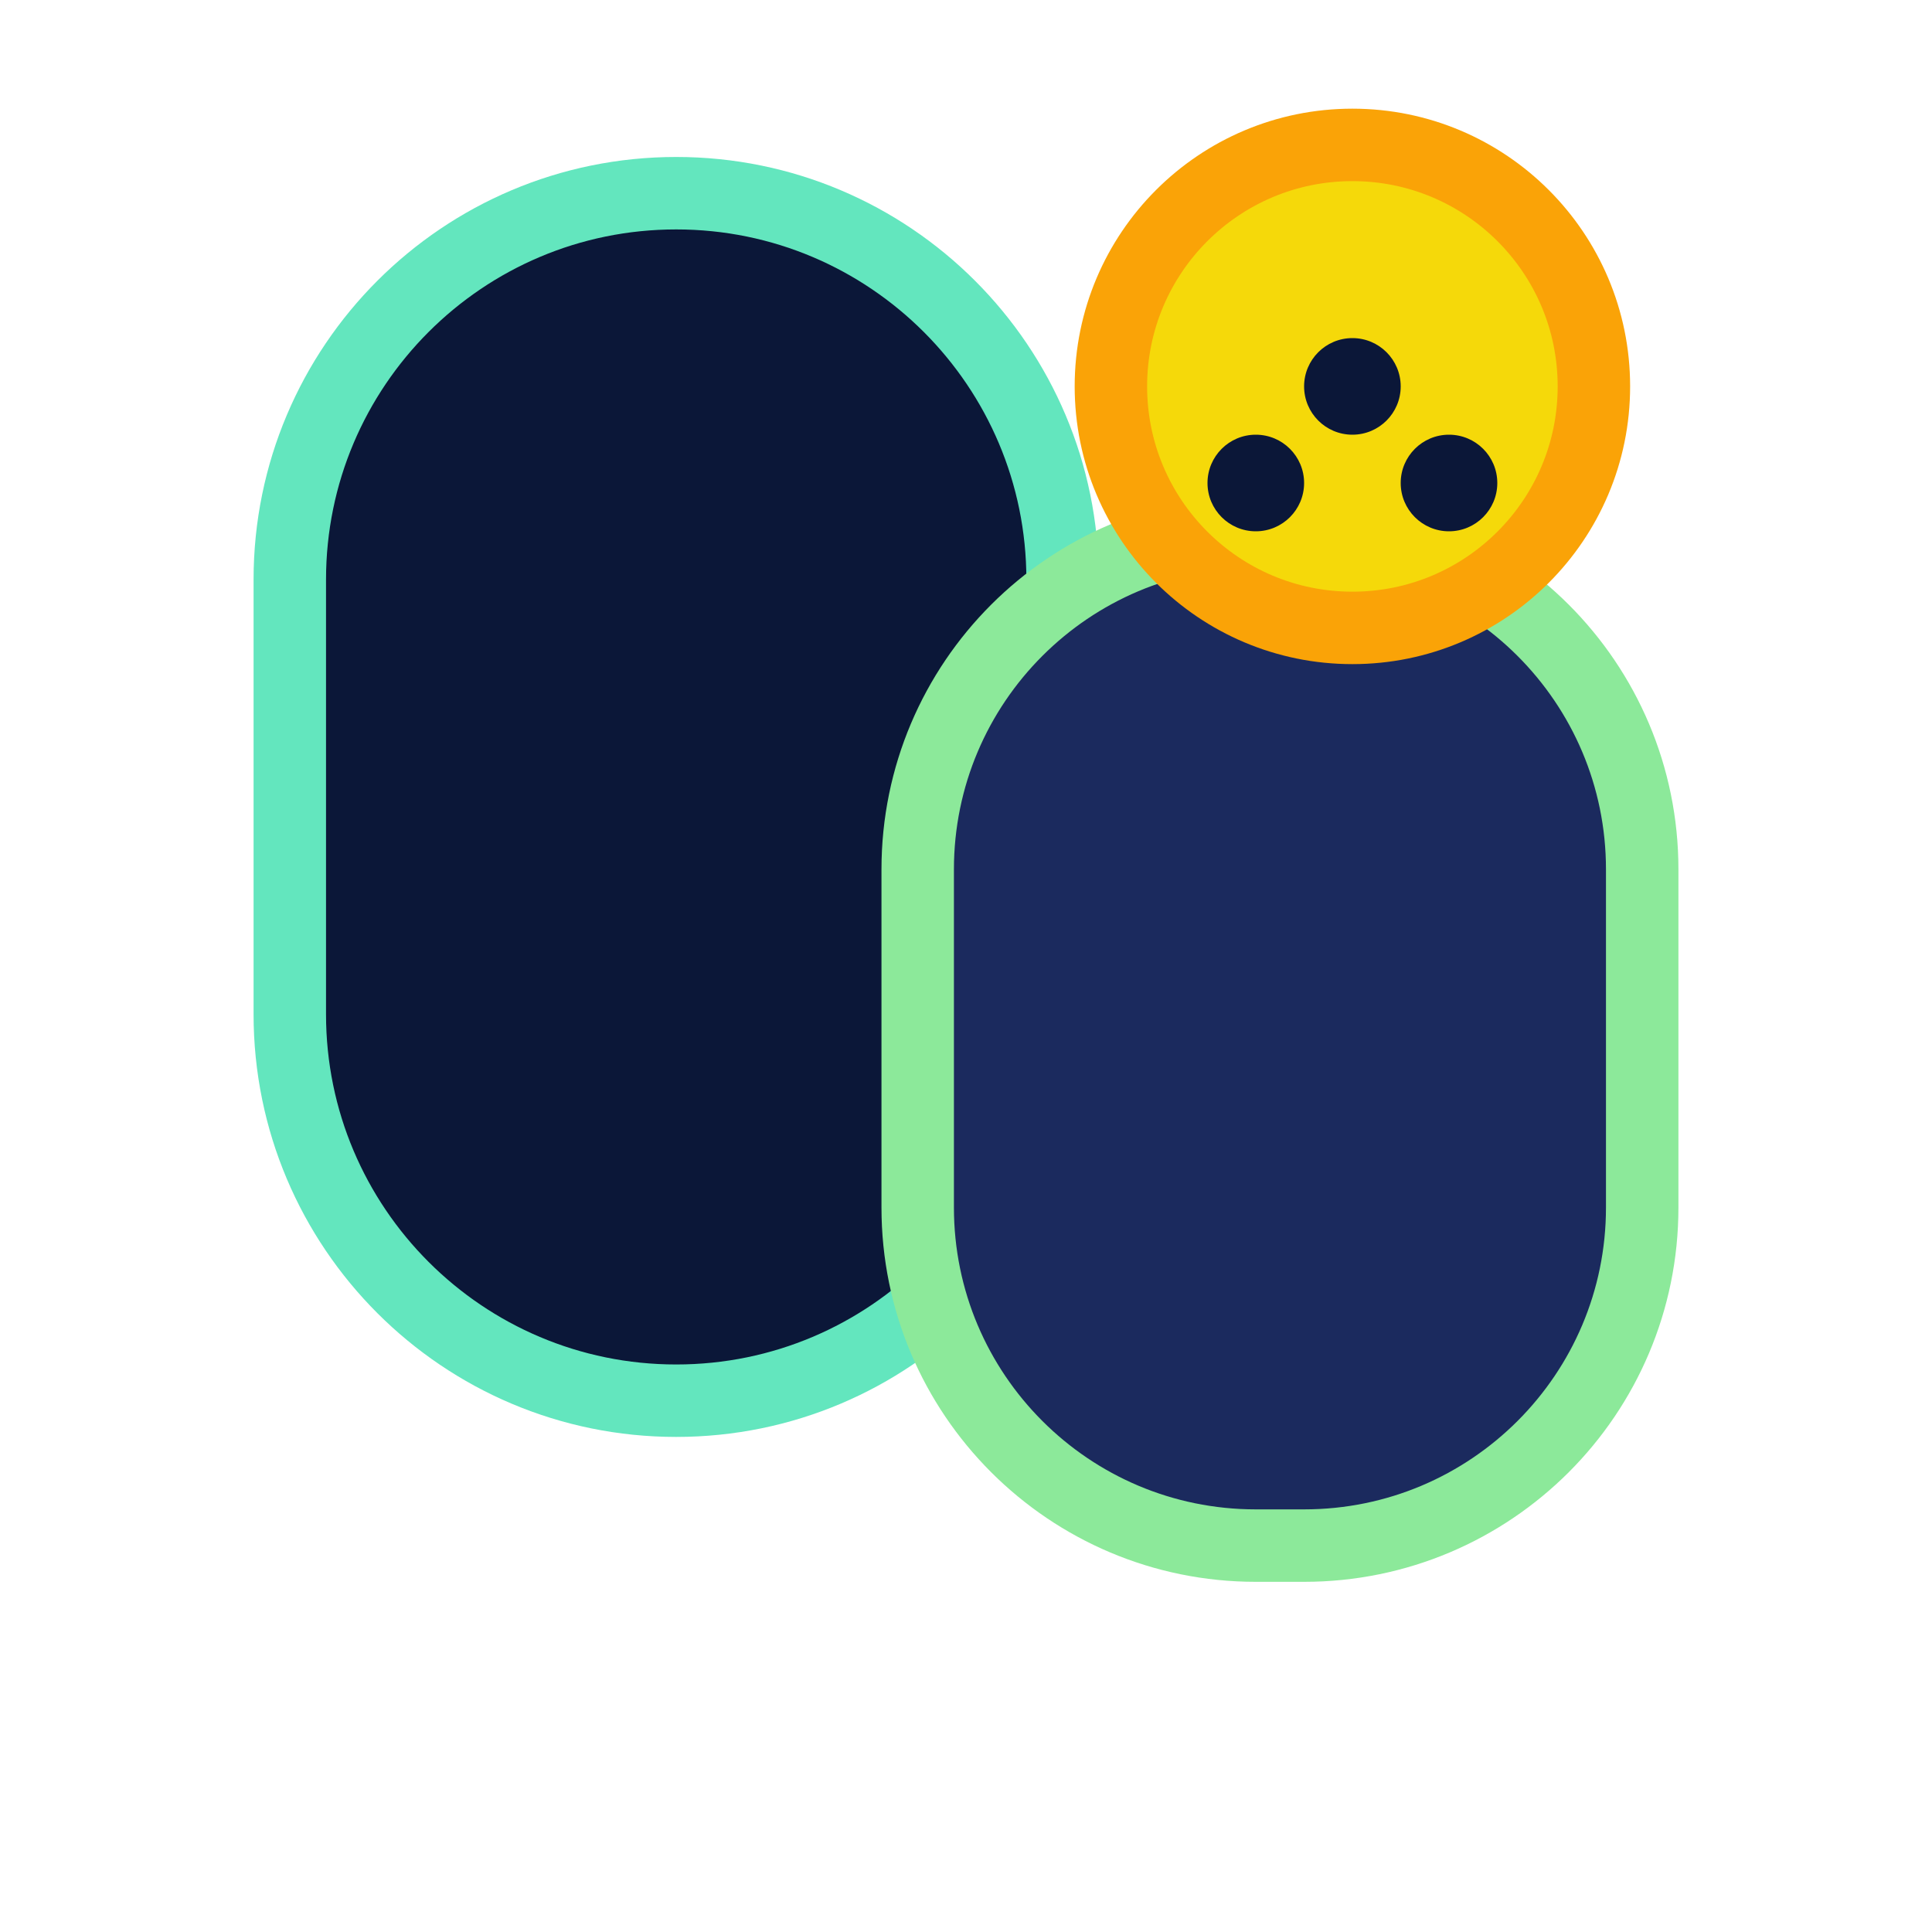
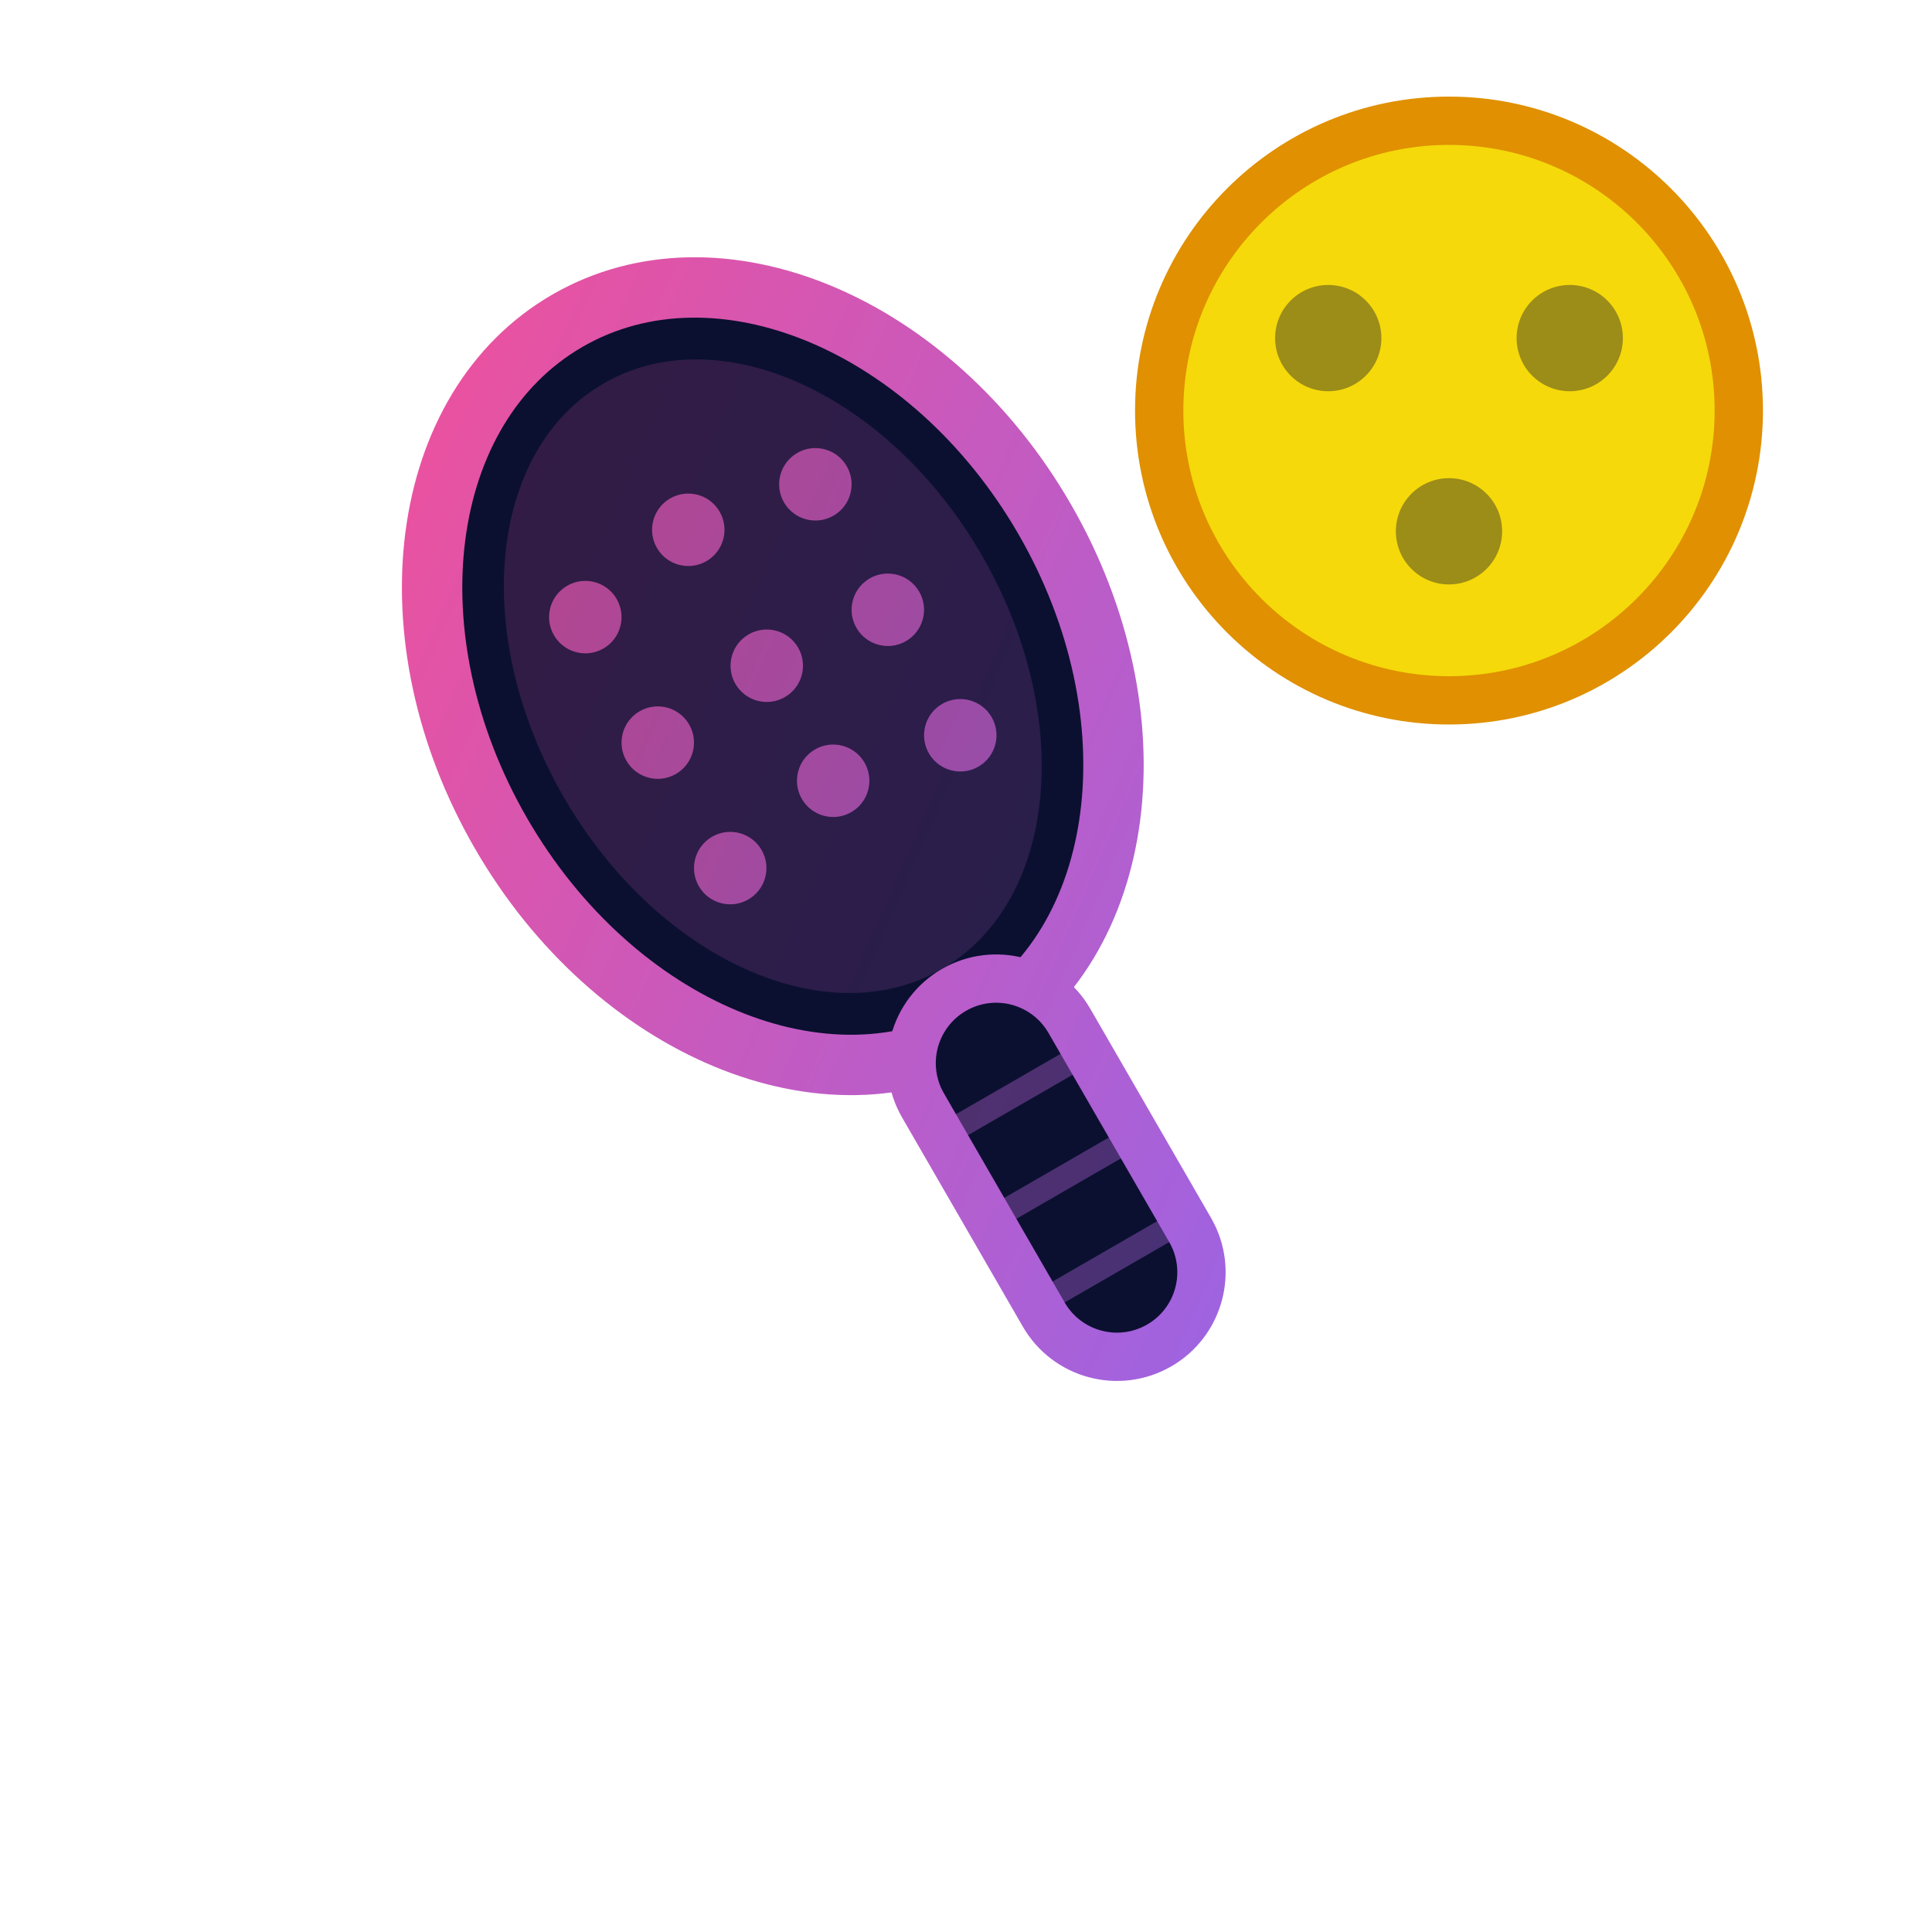
<svg xmlns="http://www.w3.org/2000/svg" width="80" height="80" viewBox="0 0 80 80" fill="none">
-   <rect x="12" y="8" width="32" height="50" rx="16" fill="#0B1738" stroke="#63E6BE" stroke-width="3" />
-   <rect x="38" y="22" width="30" height="42" rx="14" fill="#1B2A5E" stroke="#8CE99A" stroke-width="3" />
-   <circle cx="56" cy="16" r="10" fill="#F5D90A" stroke="#FAA307" stroke-width="3" />
-   <circle cx="56" cy="16" r="2" fill="#0B1738" />
-   <circle cx="52" cy="20" r="2" fill="#0B1738" />
-   <circle cx="60" cy="20" r="2" fill="#0B1738" />
+   <defs>
+     <linearGradient id="pg" x1="8" y1="8" x2="55" y2="72" gradientUnits="userSpaceOnUse">
+       <stop offset="0%" stop-color="#ff4d8d" />
+       <stop offset="100%" stop-color="#7c6bff" />
+     </linearGradient>
+     <linearGradient id="pg2" x1="8" y1="8" x2="55" y2="72" gradientUnits="userSpaceOnUse">
+       <stop offset="0%" stop-color="#ff4d8d" stop-opacity="0.18" />
+       <stop offset="100%" stop-color="#7c6bff" stop-opacity="0.18" />
+     </linearGradient>
+   </defs>
+   <g transform="rotate(-30, 32, 28)">
+     <ellipse cx="32" cy="28" rx="13" ry="17" fill="#0b1030" stroke="url(#pg)" stroke-width="2.5" />
+     <ellipse cx="32" cy="28" rx="10" ry="14" fill="url(#pg2)" />
+     <circle cx="26.5" cy="22" r="1.5" fill="url(#pg)" fill-opacity="0.75" />
+     <circle cx="32" cy="21" r="1.5" fill="url(#pg)" fill-opacity="0.75" />
+     <circle cx="37.5" cy="22" r="1.5" fill="url(#pg)" fill-opacity="0.75" />
+     <circle cx="26.5" cy="28" r="1.5" fill="url(#pg)" fill-opacity="0.75" />
+     <circle cx="32" cy="27.5" r="1.5" fill="url(#pg)" fill-opacity="0.75" />
+     <circle cx="37.5" cy="28" r="1.5" fill="url(#pg)" fill-opacity="0.75" />
+     <circle cx="26.5" cy="34" r="1.5" fill="url(#pg)" fill-opacity="0.75" />
+     <circle cx="32" cy="33" r="1.5" fill="url(#pg)" fill-opacity="0.75" />
+     <circle cx="37.5" cy="34" r="1.5" fill="url(#pg)" fill-opacity="0.75" />
+     <rect x="28.5" y="43" width="7" height="17" rx="3.5" fill="#0b1030" stroke="url(#pg)" stroke-width="2" />
+     <line x1="29" y1="48" x2="35" y2="48" stroke="url(#pg)" stroke-width="1" stroke-opacity="0.4" />
+     <line x1="29" y1="52" x2="35" y2="52" stroke="url(#pg)" stroke-width="1" stroke-opacity="0.4" />
+     <line x1="29" y1="56" x2="35" y2="56" stroke="url(#pg)" stroke-width="1" stroke-opacity="0.4" />
+   </g>
+   <circle cx="60" cy="17" r="12" fill="#F5D90A" stroke="#E09000" stroke-width="2" />
+   <circle cx="55" cy="14" r="2.2" fill="#0b1030" fill-opacity="0.38" />
+   <circle cx="65" cy="14" r="2.2" fill="#0b1030" fill-opacity="0.38" />
+   <circle cx="60" cy="22" r="2.2" fill="#0b1030" fill-opacity="0.38" />
</svg>
